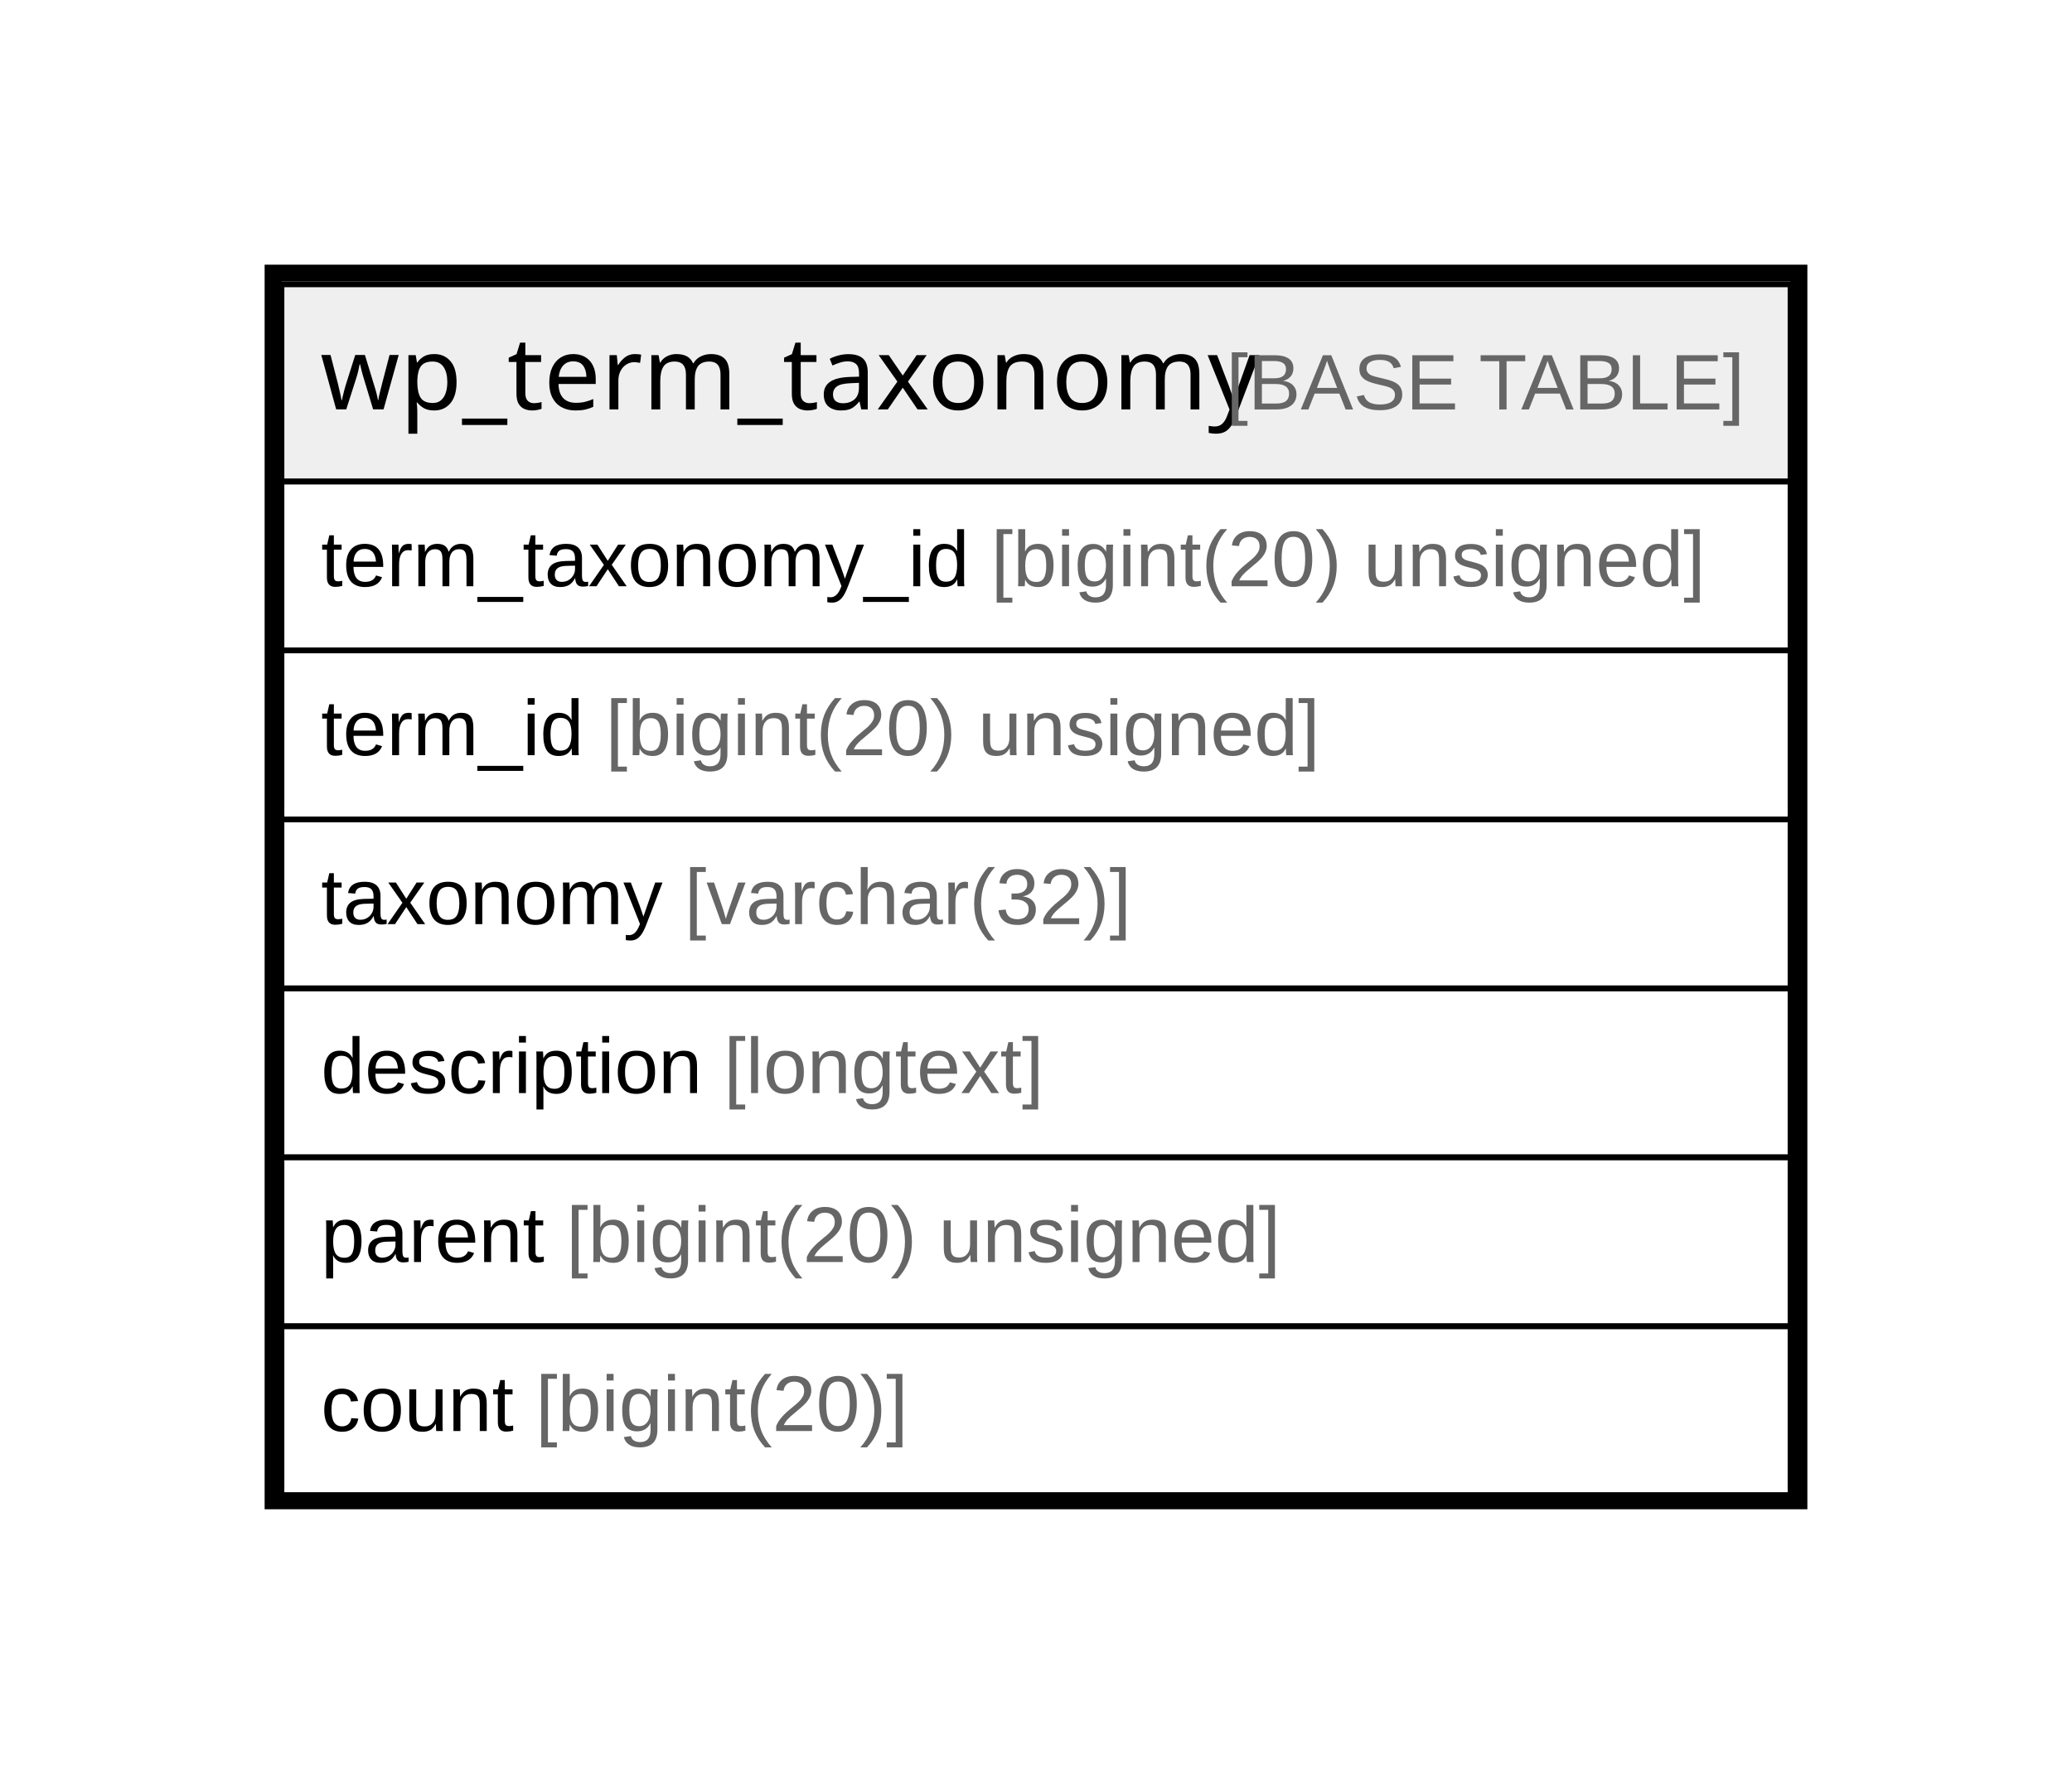
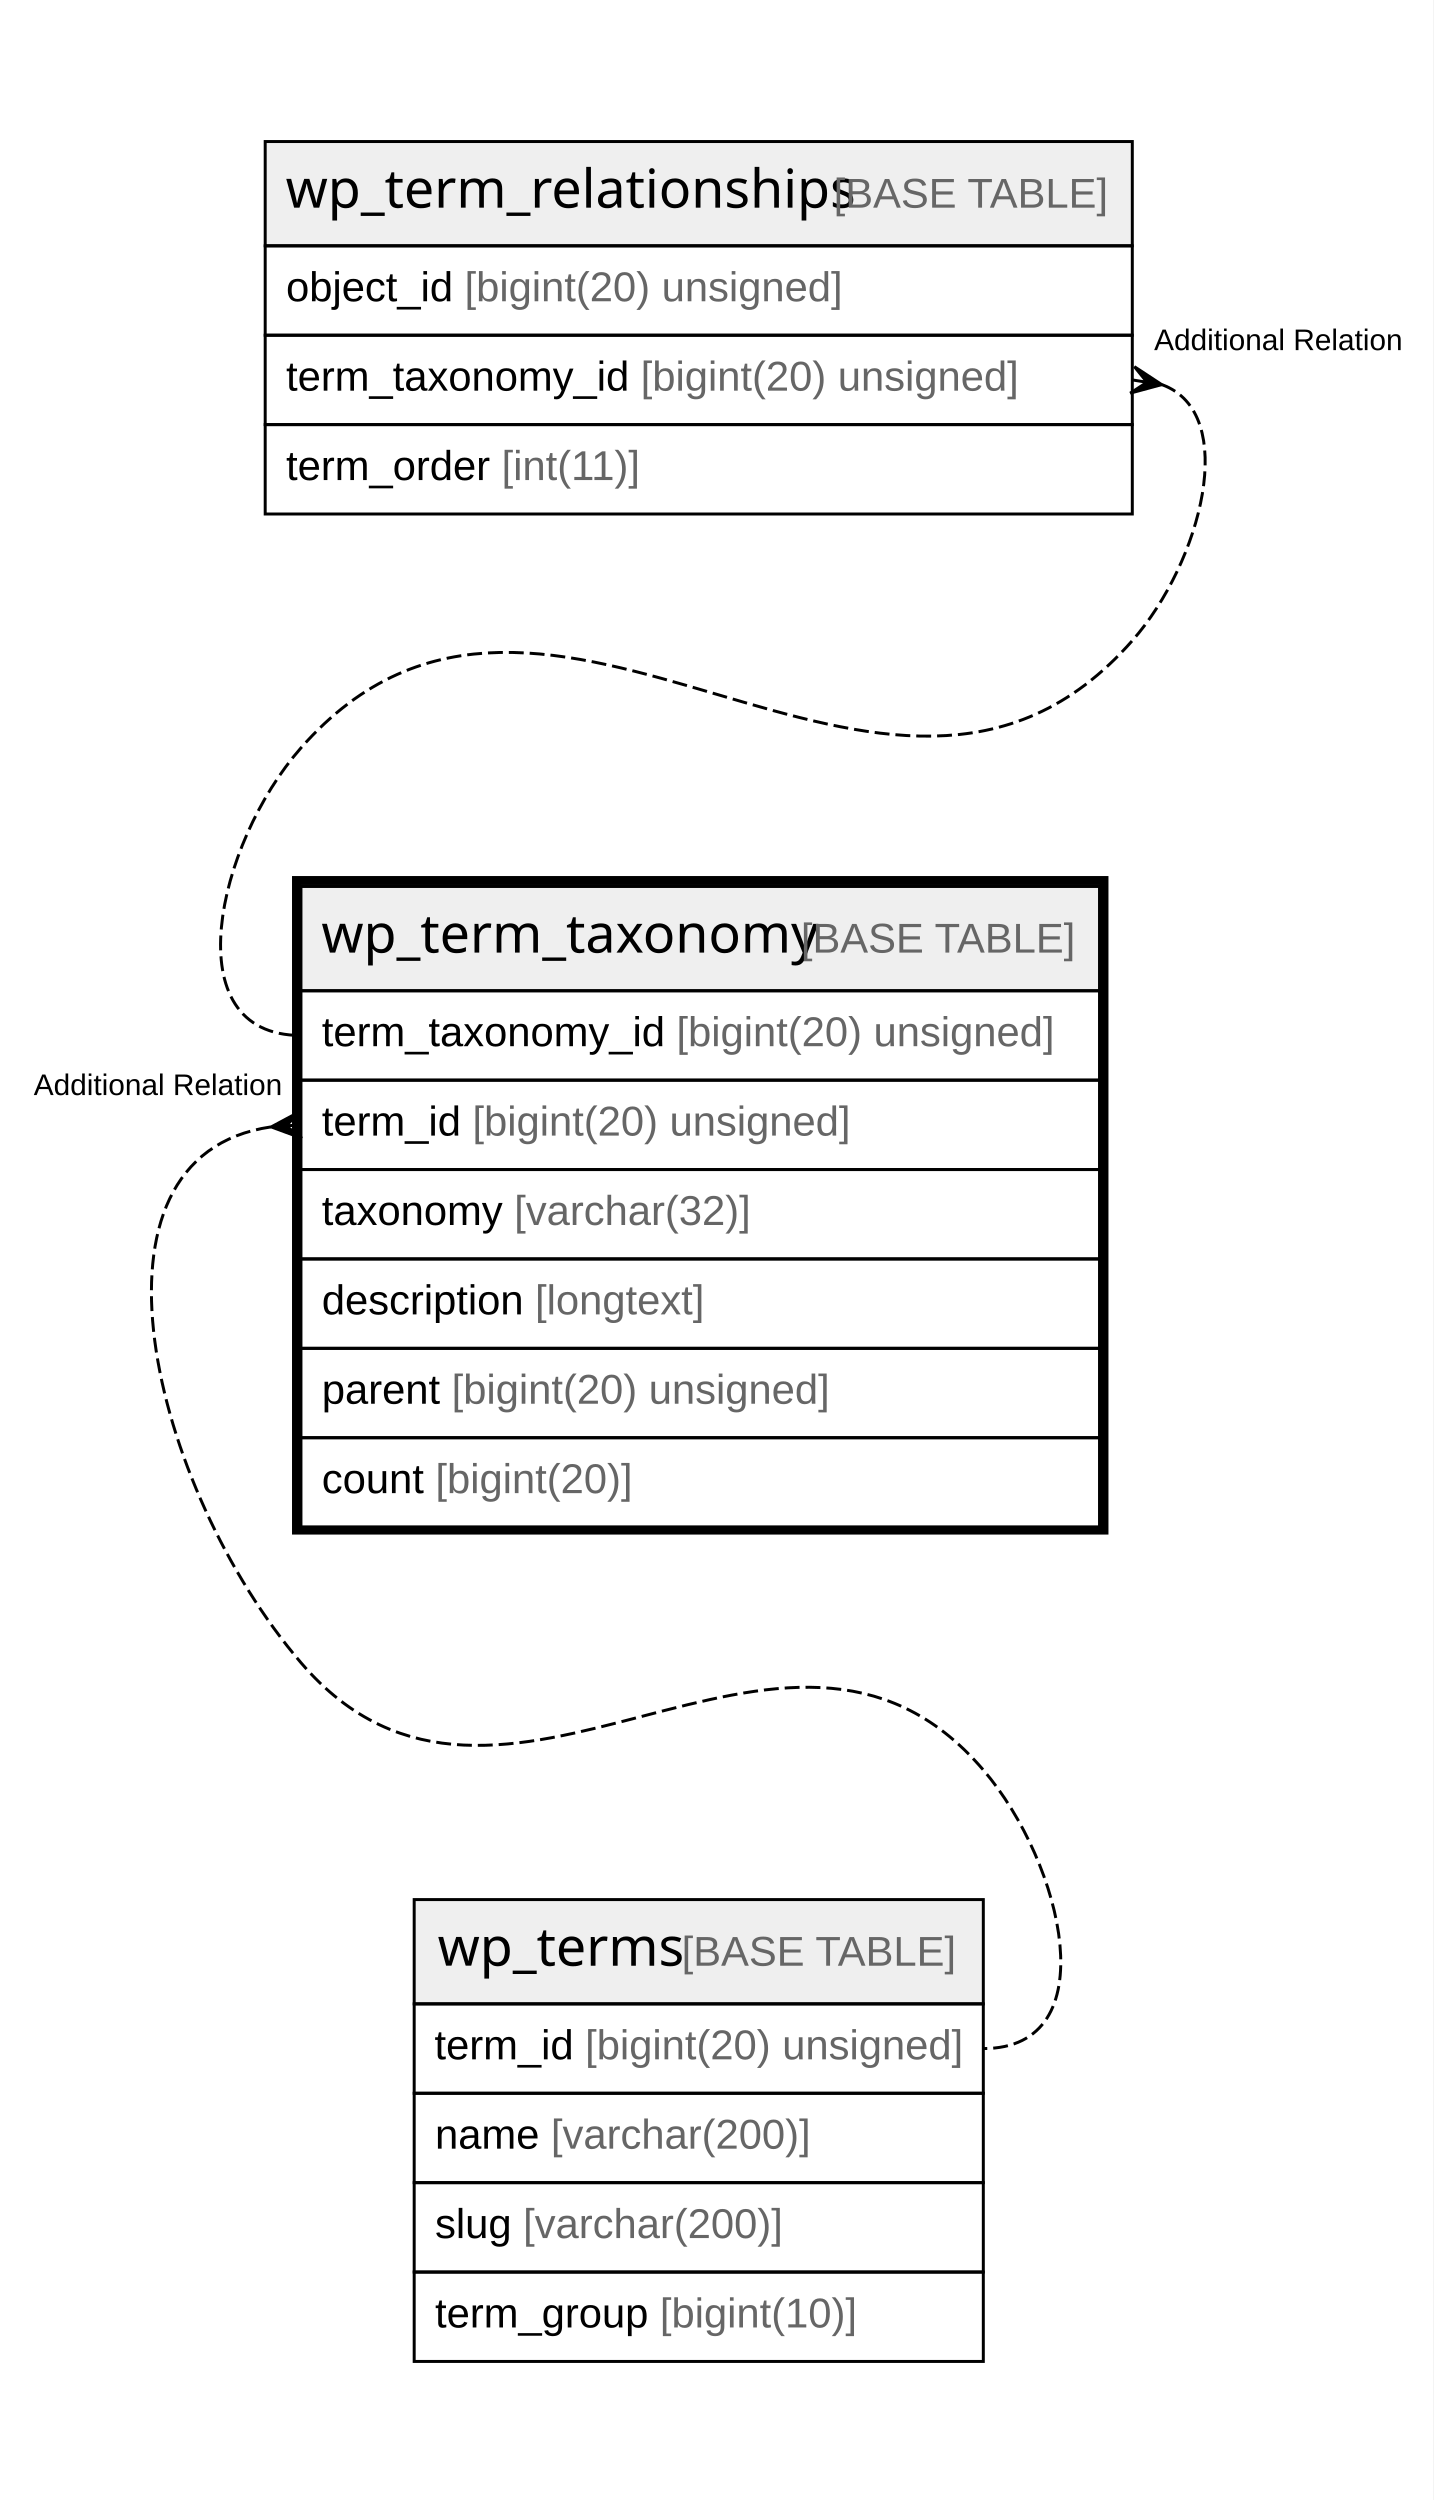
- <svg xmlns="http://www.w3.org/2000/svg" width="368pt" height="315pt" viewBox="0.00 0.00 368.00 315.00">
-   <g id="graph0" class="graph" transform="scale(1 1) rotate(0) translate(4 311)">
-     <polygon fill="#ffffff" stroke="transparent" points="-4,4 -4,-311 364,-311 364,4 -4,4" />
+ <svg xmlns="http://www.w3.org/2000/svg" width="481pt" height="839pt" viewBox="0.00 0.00 481.00 839.00">
+   <g id="graph0" class="graph" transform="scale(1 1) rotate(0) translate(4 835)">
+     <polygon fill="#ffffff" stroke="transparent" points="-4,4 -4,-835 477,-835 477,4 -4,4" />
    <g id="node1" class="node">
-       <polygon fill="#efefef" stroke="transparent" points="46,-225.5 46,-260.5 314,-260.5 314,-225.5 46,-225.5" />
-       <polygon fill="none" stroke="#000000" points="46,-225.5 46,-260.5 314,-260.5 314,-225.5 46,-225.5" />
-       <text text-anchor="start" x="52.861" y="-238.3" font-family="Arial Bold" font-size="18.00" fill="#000000">wp_term_taxonomy</text>
-       <text text-anchor="start" x="209.886" y="-238.3" font-family="Arial" font-size="14.00" fill="#000000"> </text>
-       <text text-anchor="start" x="213.776" y="-238.3" font-family="Arial" font-size="14.00" fill="#666666">[BASE TABLE]</text>
-       <polygon fill="none" stroke="#000000" points="46,-195.5 46,-225.5 314,-225.5 314,-195.5 46,-195.5" />
-       <text text-anchor="start" x="53" y="-206.9" font-family="Arial" font-size="14.00" fill="#000000">term_taxonomy_id </text>
-       <text text-anchor="start" x="172.021" y="-206.9" font-family="Arial" font-size="14.00" fill="#666666">[bigint(20) unsigned]</text>
-       <polygon fill="none" stroke="#000000" points="46,-165.5 46,-195.5 314,-195.5 314,-165.5 46,-165.5" />
-       <text text-anchor="start" x="53" y="-176.9" font-family="Arial" font-size="14.00" fill="#000000">term_id </text>
-       <text text-anchor="start" x="103.557" y="-176.9" font-family="Arial" font-size="14.00" fill="#666666">[bigint(20) unsigned]</text>
-       <polygon fill="none" stroke="#000000" points="46,-135.5 46,-165.5 314,-165.5 314,-135.5 46,-135.5" />
-       <text text-anchor="start" x="53" y="-146.9" font-family="Arial" font-size="14.00" fill="#000000">taxonomy </text>
-       <text text-anchor="start" x="117.572" y="-146.9" font-family="Arial" font-size="14.00" fill="#666666">[varchar(32)]</text>
-       <polygon fill="none" stroke="#000000" points="46,-105.5 46,-135.5 314,-135.5 314,-105.5 46,-105.5" />
-       <text text-anchor="start" x="53" y="-116.9" font-family="Arial" font-size="14.00" fill="#000000">description </text>
-       <text text-anchor="start" x="124.568" y="-116.9" font-family="Arial" font-size="14.00" fill="#666666">[longtext]</text>
-       <polygon fill="none" stroke="#000000" points="46,-75.5 46,-105.5 314,-105.5 314,-75.5 46,-75.5" />
-       <text text-anchor="start" x="53" y="-86.9" font-family="Arial" font-size="14.00" fill="#000000">parent </text>
-       <text text-anchor="start" x="96.572" y="-86.9" font-family="Arial" font-size="14.00" fill="#666666">[bigint(20) unsigned]</text>
-       <polygon fill="none" stroke="#000000" points="46,-45.5 46,-75.5 314,-75.5 314,-45.5 46,-45.5" />
-       <text text-anchor="start" x="53" y="-56.9" font-family="Arial" font-size="14.00" fill="#000000">count </text>
-       <text text-anchor="start" x="91.129" y="-56.9" font-family="Arial" font-size="14.00" fill="#666666">[bigint(20)]</text>
-       <polygon fill="none" stroke="#000000" stroke-width="3" points="44.5,-44.5 44.5,-262.5 315.5,-262.5 315.5,-44.5 44.5,-44.5" />
+       <polygon fill="#efefef" stroke="transparent" points="97,-502.5 97,-537.5 365,-537.5 365,-502.5 97,-502.5" />
+       <polygon fill="none" stroke="#000000" points="97,-502.5 97,-537.5 365,-537.5 365,-502.5 97,-502.5" />
+       <text text-anchor="start" x="103.861" y="-515.3" font-family="Arial Bold" font-size="18.00" fill="#000000">wp_term_taxonomy</text>
+       <text text-anchor="start" x="260.885" y="-515.3" font-family="Arial" font-size="14.00" fill="#000000"> </text>
+       <text text-anchor="start" x="264.776" y="-515.3" font-family="Arial" font-size="14.00" fill="#666666">[BASE TABLE]</text>
+       <polygon fill="none" stroke="#000000" points="97,-472.5 97,-502.5 365,-502.5 365,-472.5 97,-472.5" />
+       <text text-anchor="start" x="104" y="-483.9" font-family="Arial" font-size="14.00" fill="#000000">term_taxonomy_id </text>
+       <text text-anchor="start" x="223.021" y="-483.9" font-family="Arial" font-size="14.00" fill="#666666">[bigint(20) unsigned]</text>
+       <polygon fill="none" stroke="#000000" points="97,-442.5 97,-472.5 365,-472.5 365,-442.5 97,-442.5" />
+       <text text-anchor="start" x="104" y="-453.9" font-family="Arial" font-size="14.00" fill="#000000">term_id </text>
+       <text text-anchor="start" x="154.557" y="-453.9" font-family="Arial" font-size="14.00" fill="#666666">[bigint(20) unsigned]</text>
+       <polygon fill="none" stroke="#000000" points="97,-412.5 97,-442.5 365,-442.5 365,-412.5 97,-412.5" />
+       <text text-anchor="start" x="104" y="-423.9" font-family="Arial" font-size="14.00" fill="#000000">taxonomy </text>
+       <text text-anchor="start" x="168.572" y="-423.9" font-family="Arial" font-size="14.00" fill="#666666">[varchar(32)]</text>
+       <polygon fill="none" stroke="#000000" points="97,-382.5 97,-412.5 365,-412.5 365,-382.5 97,-382.5" />
+       <text text-anchor="start" x="104" y="-393.9" font-family="Arial" font-size="14.00" fill="#000000">description </text>
+       <text text-anchor="start" x="175.568" y="-393.9" font-family="Arial" font-size="14.00" fill="#666666">[longtext]</text>
+       <polygon fill="none" stroke="#000000" points="97,-352.5 97,-382.5 365,-382.5 365,-352.5 97,-352.5" />
+       <text text-anchor="start" x="104" y="-363.9" font-family="Arial" font-size="14.00" fill="#000000">parent </text>
+       <text text-anchor="start" x="147.572" y="-363.9" font-family="Arial" font-size="14.00" fill="#666666">[bigint(20) unsigned]</text>
+       <polygon fill="none" stroke="#000000" points="97,-322.5 97,-352.5 365,-352.5 365,-322.5 97,-322.5" />
+       <text text-anchor="start" x="104" y="-333.9" font-family="Arial" font-size="14.00" fill="#000000">count </text>
+       <text text-anchor="start" x="142.129" y="-333.9" font-family="Arial" font-size="14.00" fill="#666666">[bigint(20)]</text>
+       <polygon fill="none" stroke="#000000" stroke-width="3" points="95.5,-321.5 95.5,-539.5 366.5,-539.5 366.5,-321.5 95.5,-321.5" />
+     </g>
+     <g id="node3" class="node">
+       <polygon fill="#efefef" stroke="transparent" points="135,-162.5 135,-197.5 326,-197.5 326,-162.5 135,-162.5" />
+       <polygon fill="none" stroke="#000000" points="135,-162.5 135,-197.5 326,-197.5 326,-162.5 135,-162.5" />
+       <text text-anchor="start" x="142.873" y="-175.3" font-family="Arial Bold" font-size="18.00" fill="#000000">wp_terms</text>
+       <text text-anchor="start" x="220.873" y="-175.3" font-family="Arial" font-size="14.00" fill="#000000"> </text>
+       <text text-anchor="start" x="224.763" y="-175.3" font-family="Arial" font-size="14.00" fill="#666666">[BASE TABLE]</text>
+       <polygon fill="none" stroke="#000000" points="135,-132.5 135,-162.5 326,-162.5 326,-132.5 135,-132.5" />
+       <text text-anchor="start" x="141.816" y="-143.9" font-family="Arial" font-size="14.00" fill="#000000">term_id </text>
+       <text text-anchor="start" x="192.372" y="-143.9" font-family="Arial" font-size="14.00" fill="#666666">[bigint(20) unsigned]</text>
+       <polygon fill="none" stroke="#000000" points="135,-102.5 135,-132.5 326,-132.5 326,-102.5 135,-102.5" />
+       <text text-anchor="start" x="142" y="-113.9" font-family="Arial" font-size="14.00" fill="#000000">name </text>
+       <text text-anchor="start" x="180.899" y="-113.9" font-family="Arial" font-size="14.00" fill="#666666">[varchar(200)]</text>
+       <polygon fill="none" stroke="#000000" points="135,-72.5 135,-102.5 326,-102.5 326,-72.5 135,-72.5" />
+       <text text-anchor="start" x="142" y="-83.9" font-family="Arial" font-size="14.00" fill="#000000">slug </text>
+       <text text-anchor="start" x="171.562" y="-83.9" font-family="Arial" font-size="14.00" fill="#666666">[varchar(200)]</text>
+       <polygon fill="none" stroke="#000000" points="135,-42.5 135,-72.5 326,-72.5 326,-42.5 135,-42.5" />
+       <text text-anchor="start" x="142" y="-53.9" font-family="Arial" font-size="14.00" fill="#000000">term_group </text>
+       <text text-anchor="start" x="217.459" y="-53.9" font-family="Arial" font-size="14.00" fill="#666666">[bigint(10)]</text>
+     </g>
+     <g id="edge2" class="edge">
+       <path fill="none" stroke="#000000" stroke-dasharray="5,2" d="M86.837,-456.793C19.35,-446.879 47.207,-335.233 97,-277 163.956,-198.696 259.044,-319.304 326,-241 353.006,-209.416 367.556,-147.5 326,-147.5" />
+       <polygon fill="#000000" stroke="#000000" points="87.024,-456.805 96.688,-461.989 92.012,-457.153 97,-457.5 97,-457.5 97,-457.5 92.012,-457.153 97.312,-453.011 87.024,-456.805 87.024,-456.805" />
+       <text text-anchor="start" x="7.324" y="-467.5" font-family="Arial" font-size="10.00" fill="#000000">Additional Relation</text>
+     </g>
+     <g id="node2" class="node">
+       <polygon fill="#efefef" stroke="transparent" points="85,-752.5 85,-787.5 376,-787.5 376,-752.5 85,-752.5" />
+       <polygon fill="none" stroke="#000000" points="85,-752.5 85,-787.5 376,-787.5 376,-752.5 85,-752.5" />
+       <text text-anchor="start" x="91.863" y="-765.3" font-family="Arial Bold" font-size="18.00" fill="#000000">wp_term_relationships</text>
+       <text text-anchor="start" x="271.883" y="-765.3" font-family="Arial" font-size="14.00" fill="#000000"> </text>
+       <text text-anchor="start" x="275.774" y="-765.3" font-family="Arial" font-size="14.00" fill="#666666">[BASE TABLE]</text>
+       <polygon fill="none" stroke="#000000" points="85,-722.5 85,-752.5 376,-752.5 376,-722.5 85,-722.5" />
+       <text text-anchor="start" x="92" y="-733.9" font-family="Arial" font-size="14.00" fill="#000000">object_id </text>
+       <text text-anchor="start" x="151.907" y="-733.9" font-family="Arial" font-size="14.00" fill="#666666">[bigint(20) unsigned]</text>
+       <polygon fill="none" stroke="#000000" points="85,-692.5 85,-722.5 376,-722.5 376,-692.5 85,-692.5" />
+       <text text-anchor="start" x="92" y="-703.9" font-family="Arial" font-size="14.00" fill="#000000">term_taxonomy_id </text>
+       <text text-anchor="start" x="211.021" y="-703.9" font-family="Arial" font-size="14.00" fill="#666666">[bigint(20) unsigned]</text>
+       <polygon fill="none" stroke="#000000" points="85,-662.5 85,-692.5 376,-692.5 376,-662.5 85,-662.5" />
+       <text text-anchor="start" x="92" y="-673.9" font-family="Arial" font-size="14.00" fill="#000000">term_order </text>
+       <text text-anchor="start" x="164.337" y="-673.9" font-family="Arial" font-size="14.00" fill="#666666">[int(11)]</text>
+     </g>
+     <g id="edge1" class="edge">
+       <path fill="none" stroke="#000000" stroke-dasharray="5,2" d="M385.94,-705.914C412.19,-696.392 399.171,-646.353 376,-620 293.442,-526.105 179.558,-677.895 97,-584 68.68,-551.791 54.111,-487.5 97,-487.5" />
+       <polygon fill="#000000" stroke="#000000" points="385.875,-705.924 375.291,-703.056 380.938,-706.712 376,-707.5 376,-707.5 376,-707.5 380.938,-706.712 376.709,-711.944 385.875,-705.924 385.875,-705.924" />
+       <text text-anchor="start" x="383.325" y="-717.5" font-family="Arial" font-size="10.00" fill="#000000">Additional Relation</text>
    </g>
  </g>
</svg>
